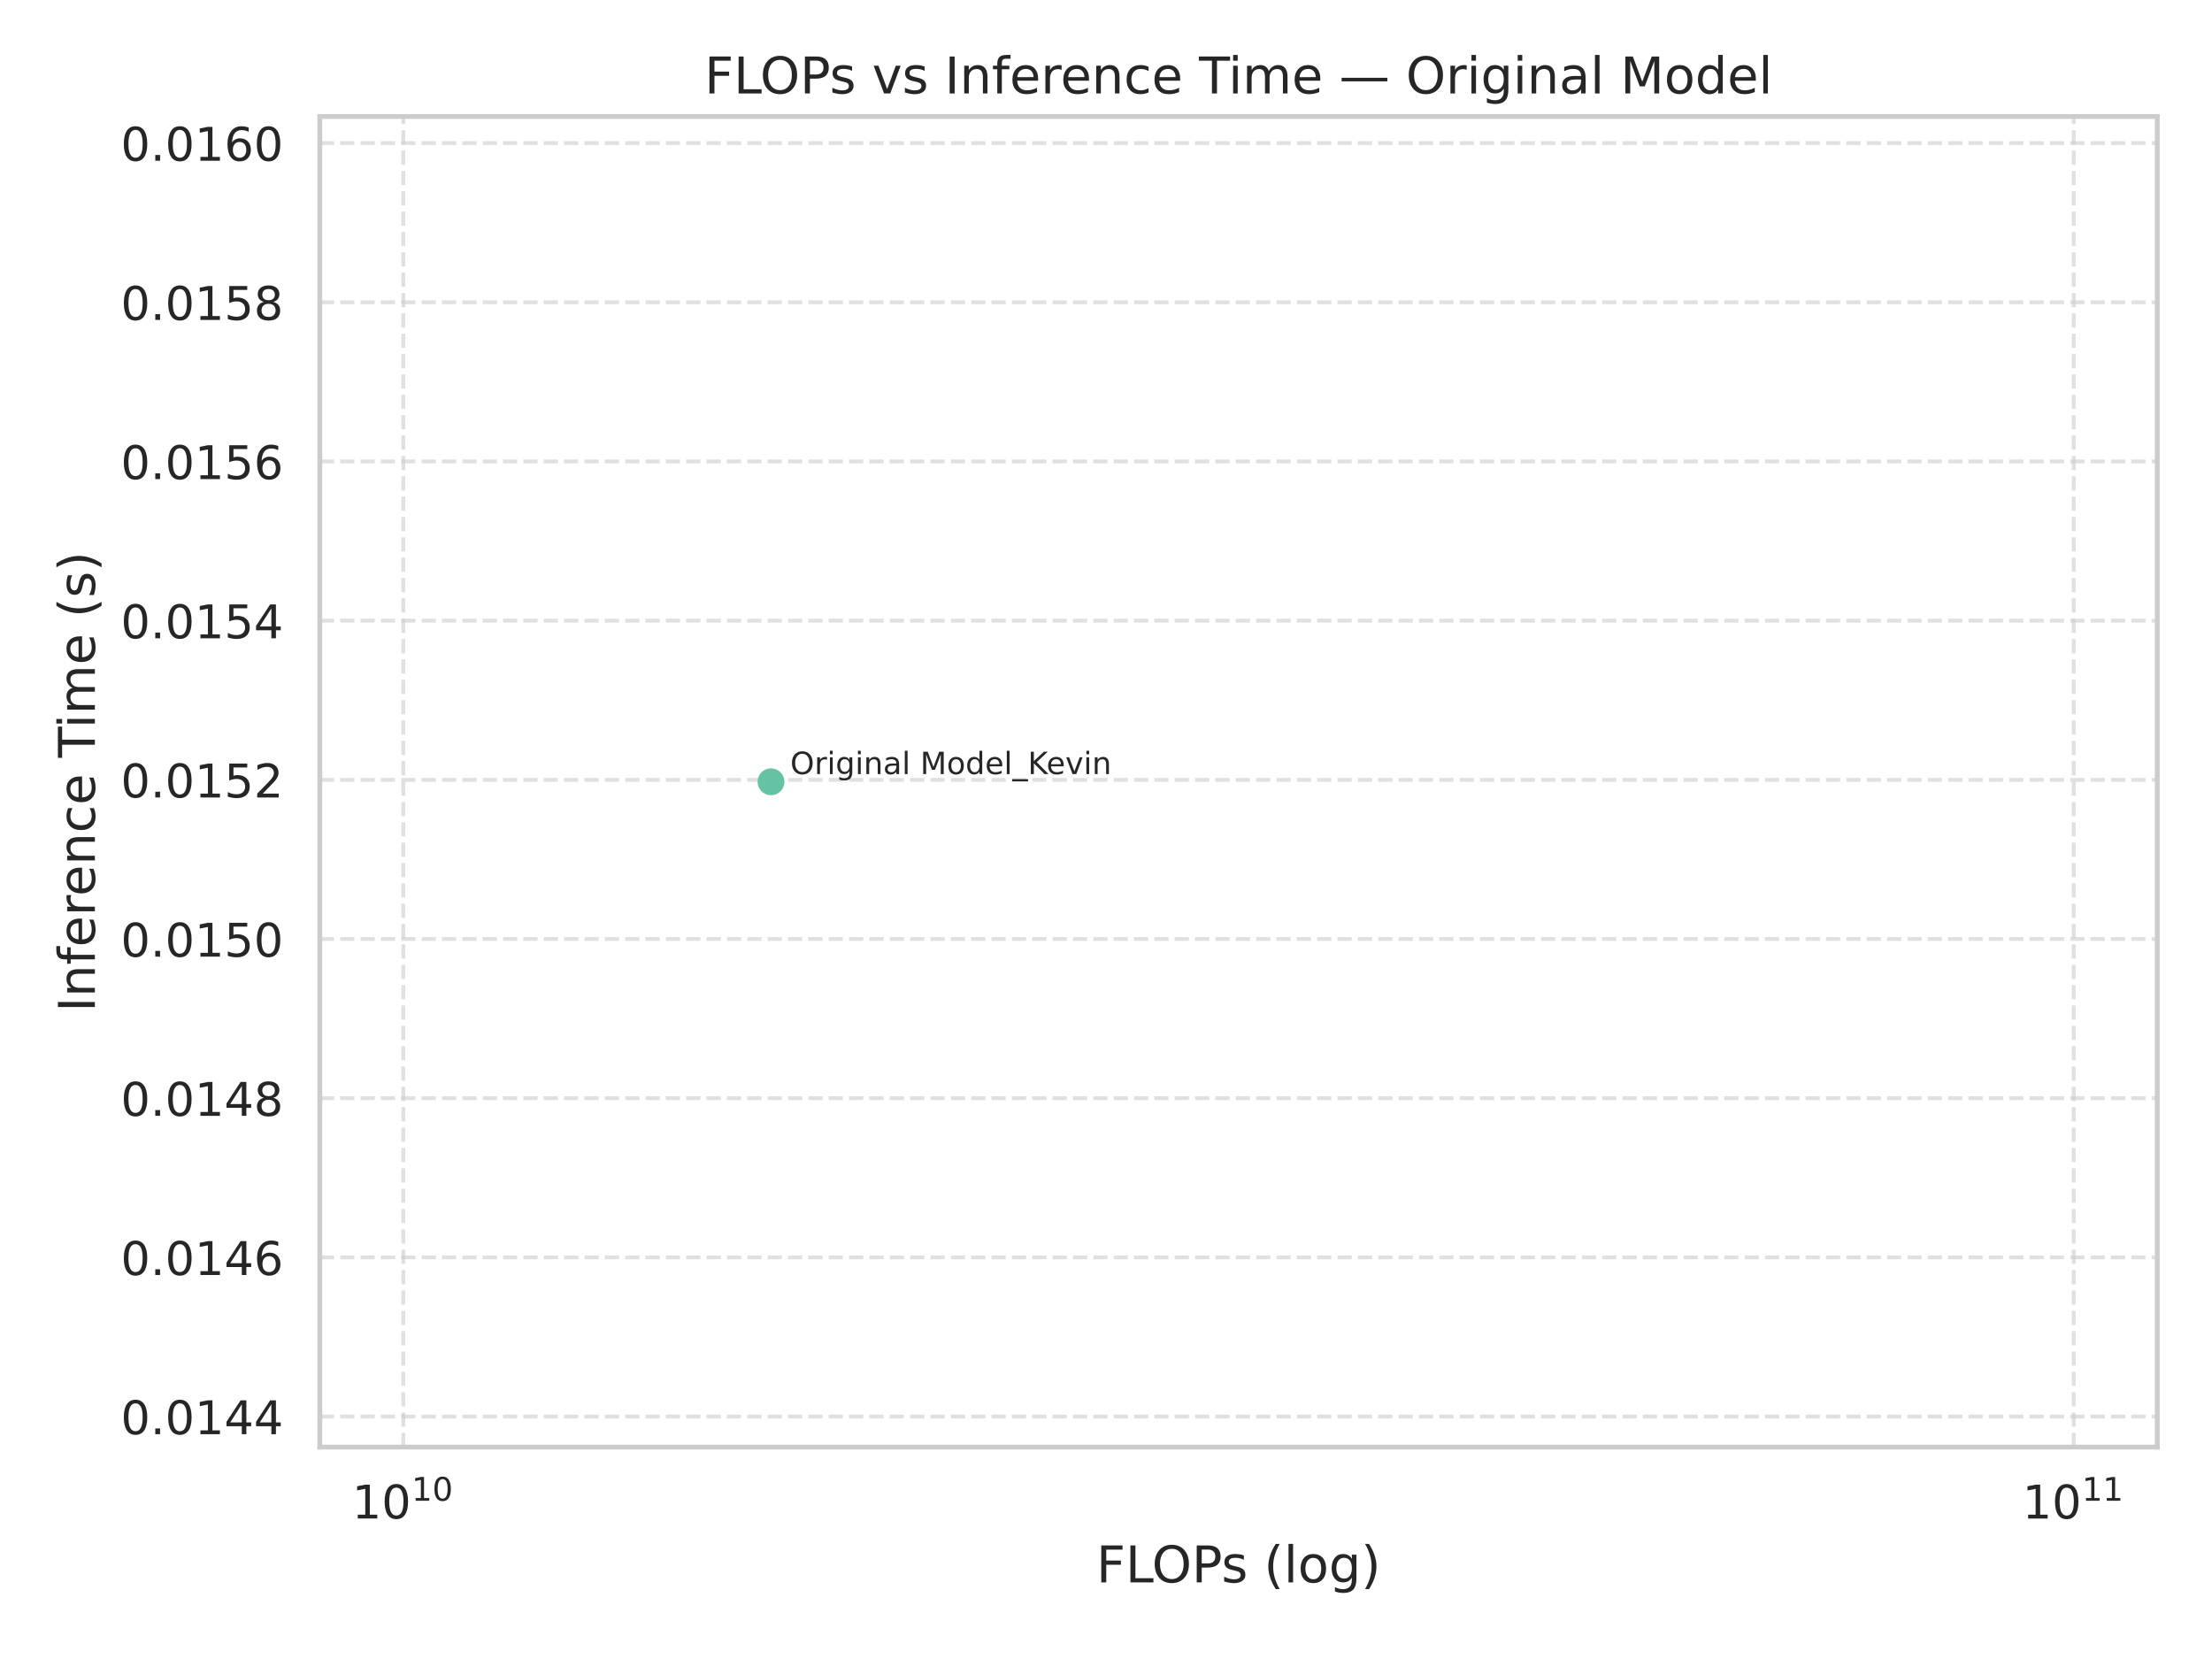
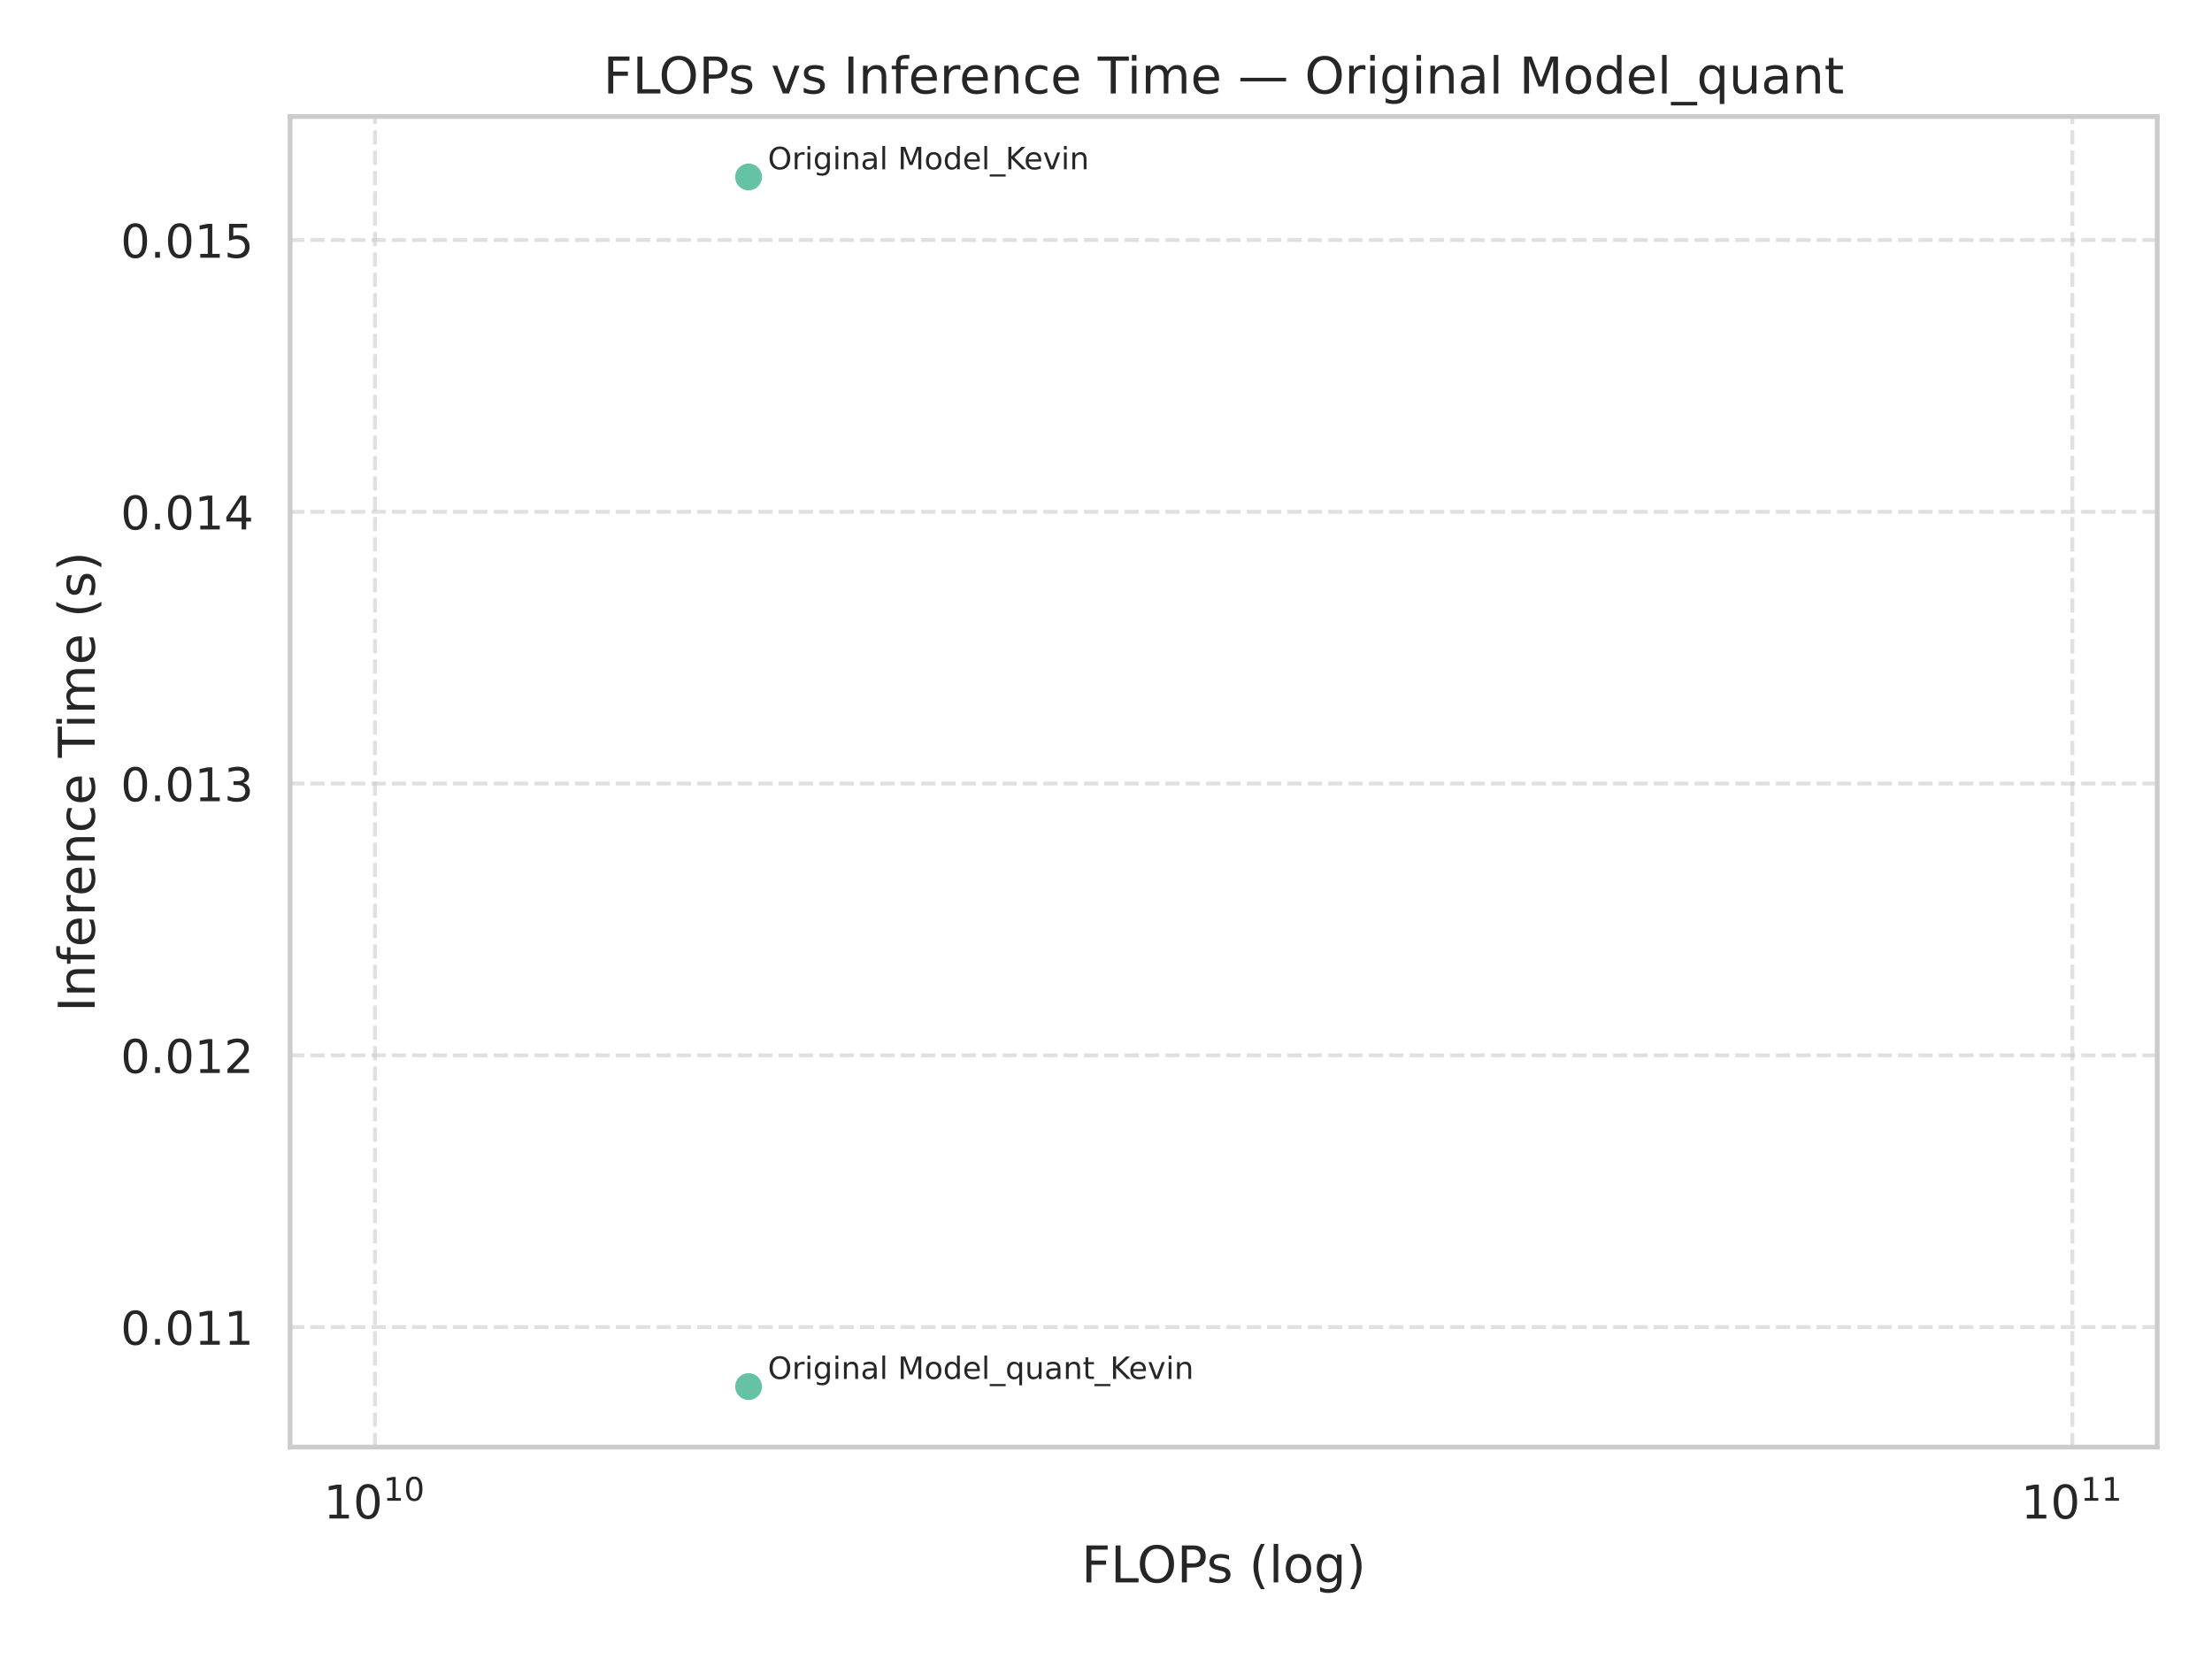
<svg xmlns="http://www.w3.org/2000/svg" xmlns:xlink="http://www.w3.org/1999/xlink" width="576pt" height="432pt" viewBox="0 0 576 432" version="1.1">
  <defs>
    <style type="text/css">*{stroke-linejoin: round; stroke-linecap: butt}</style>
  </defs>
  <g id="figure_1">
    <g id="patch_1">
      <path d="M 0 432  L 576 432  L 576 0  L 0 0  z " style="fill: #ffffff" />
    </g>
    <g id="axes_1">
      <g id="patch_2">
-         <path d="M 83.286 376.812  L 561.744 376.812  L 561.744 30.336  L 83.286 30.336  z " style="fill: #ffffff" />
+         <path d="M 75.546 376.812  L 561.744 376.812  L 561.744 30.336  L 75.546 30.336  z " style="fill: #ffffff" />
      </g>
      <g id="matplotlib.axis_1">
        <g id="xtick_1">
          <g id="line2d_1">
-             <path d="M 105.034 376.812  L 105.034 30.336  " clip-path="url(#pfb62e83d13)" style="fill: none; stroke-dasharray: 3.7,1.6; stroke-dashoffset: 0; stroke: #cccccc; stroke-opacity: 0.6" />
+             <path d="M 97.646 376.812  L 97.646 30.336  " clip-path="url(#pd30938cfad)" style="fill: none; stroke-dasharray: 3.7,1.6; stroke-dashoffset: 0; stroke: #cccccc; stroke-opacity: 0.6" />
          </g>
          <g id="text_1">
-             <g style="fill: #262626" transform="translate(91.66359 395.5061) scale(0.121 -0.121)">
+             <g style="fill: #262626" transform="translate(84.27541 395.5061) scale(0.121 -0.121)">
              <defs>
                <path id="DejaVuSans-31" d="M 794 531  L 1825 531  L 1825 4091  L 703 3866  L 703 4441  L 1819 4666  L 2450 4666  L 2450 531  L 3481 531  L 3481 0  L 794 0  L 794 531  z " transform="scale(0.015625)" />
                <path id="DejaVuSans-30" d="M 2034 4250  Q 1547 4250 1301 3770  Q 1056 3291 1056 2328  Q 1056 1369 1301 889  Q 1547 409 2034 409  Q 2525 409 2770 889  Q 3016 1369 3016 2328  Q 3016 3291 2770 3770  Q 2525 4250 2034 4250  z M 2034 4750  Q 2819 4750 3233 4129  Q 3647 3509 3647 2328  Q 3647 1150 3233 529  Q 2819 -91 2034 -91  Q 1250 -91 836 529  Q 422 1150 422 2328  Q 422 3509 836 4129  Q 1250 4750 2034 4750  z " transform="scale(0.015625)" />
              </defs>
              <use xlink:href="#DejaVuSans-31" transform="translate(0 0.765625)" />
              <use xlink:href="#DejaVuSans-30" transform="translate(63.62305 0.765625)" />
              <use xlink:href="#DejaVuSans-31" transform="translate(128.2031 39.04688) scale(0.7)" />
              <use xlink:href="#DejaVuSans-30" transform="translate(172.7393 39.04688) scale(0.7)" />
            </g>
          </g>
        </g>
        <g id="xtick_2">
          <g id="line2d_2">
-             <path d="M 539.996 376.812  L 539.996 30.336  " clip-path="url(#pfb62e83d13)" style="fill: none; stroke-dasharray: 3.7,1.6; stroke-dashoffset: 0; stroke: #cccccc; stroke-opacity: 0.6" />
+             <path d="M 539.644 376.812  L 539.644 30.336  " clip-path="url(#pd30938cfad)" style="fill: none; stroke-dasharray: 3.7,1.6; stroke-dashoffset: 0; stroke: #cccccc; stroke-opacity: 0.6" />
          </g>
          <g id="text_2">
-             <g style="fill: #262626" transform="translate(526.6254 395.5061) scale(0.121 -0.121)">
+             <g style="fill: #262626" transform="translate(526.2736 395.5061) scale(0.121 -0.121)">
              <use xlink:href="#DejaVuSans-31" transform="translate(0 0.684375)" />
              <use xlink:href="#DejaVuSans-30" transform="translate(63.62305 0.684375)" />
              <use xlink:href="#DejaVuSans-31" transform="translate(128.2031 38.96563) scale(0.7)" />
              <use xlink:href="#DejaVuSans-31" transform="translate(172.7393 38.96563) scale(0.7)" />
            </g>
          </g>
        </g>
        <g id="xtick_3" />
        <g id="xtick_4" />
        <g id="xtick_5" />
        <g id="xtick_6" />
        <g id="xtick_7" />
        <g id="xtick_8" />
        <g id="xtick_9" />
        <g id="xtick_10" />
        <g id="xtick_11" />
        <g id="text_3">
-           <g style="fill: #262626" transform="translate(285.4735 412.0525) scale(0.132 -0.132)">
+           <g style="fill: #262626" transform="translate(281.6035 412.0525) scale(0.132 -0.132)">
            <defs>
              <path id="DejaVuSans-46" d="M 628 4666  L 3309 4666  L 3309 4134  L 1259 4134  L 1259 2759  L 3109 2759  L 3109 2228  L 1259 2228  L 1259 0  L 628 0  L 628 4666  z " transform="scale(0.015625)" />
              <path id="DejaVuSans-4c" d="M 628 4666  L 1259 4666  L 1259 531  L 3531 531  L 3531 0  L 628 0  L 628 4666  z " transform="scale(0.015625)" />
              <path id="DejaVuSans-4f" d="M 2522 4238  Q 1834 4238 1429 3725  Q 1025 3213 1025 2328  Q 1025 1447 1429 934  Q 1834 422 2522 422  Q 3209 422 3611 934  Q 4013 1447 4013 2328  Q 4013 3213 3611 3725  Q 3209 4238 2522 4238  z M 2522 4750  Q 3503 4750 4090 4092  Q 4678 3434 4678 2328  Q 4678 1225 4090 567  Q 3503 -91 2522 -91  Q 1538 -91 948 565  Q 359 1222 359 2328  Q 359 3434 948 4092  Q 1538 4750 2522 4750  z " transform="scale(0.015625)" />
              <path id="DejaVuSans-50" d="M 1259 4147  L 1259 2394  L 2053 2394  Q 2494 2394 2734 2622  Q 2975 2850 2975 3272  Q 2975 3691 2734 3919  Q 2494 4147 2053 4147  L 1259 4147  z M 628 4666  L 2053 4666  Q 2838 4666 3239 4311  Q 3641 3956 3641 3272  Q 3641 2581 3239 2228  Q 2838 1875 2053 1875  L 1259 1875  L 1259 0  L 628 0  L 628 4666  z " transform="scale(0.015625)" />
              <path id="DejaVuSans-73" d="M 2834 3397  L 2834 2853  Q 2591 2978 2328 3040  Q 2066 3103 1784 3103  Q 1356 3103 1142 2972  Q 928 2841 928 2578  Q 928 2378 1081 2264  Q 1234 2150 1697 2047  L 1894 2003  Q 2506 1872 2764 1633  Q 3022 1394 3022 966  Q 3022 478 2636 193  Q 2250 -91 1575 -91  Q 1294 -91 989 -36  Q 684 19 347 128  L 347 722  Q 666 556 975 473  Q 1284 391 1588 391  Q 1994 391 2212 530  Q 2431 669 2431 922  Q 2431 1156 2273 1281  Q 2116 1406 1581 1522  L 1381 1569  Q 847 1681 609 1914  Q 372 2147 372 2553  Q 372 3047 722 3315  Q 1072 3584 1716 3584  Q 2034 3584 2315 3537  Q 2597 3491 2834 3397  z " transform="scale(0.015625)" />
              <path id="DejaVuSans-20" transform="scale(0.015625)" />
              <path id="DejaVuSans-28" d="M 1984 4856  Q 1566 4138 1362 3434  Q 1159 2731 1159 2009  Q 1159 1288 1364 580  Q 1569 -128 1984 -844  L 1484 -844  Q 1016 -109 783 600  Q 550 1309 550 2009  Q 550 2706 781 3412  Q 1013 4119 1484 4856  L 1984 4856  z " transform="scale(0.015625)" />
              <path id="DejaVuSans-6c" d="M 603 4863  L 1178 4863  L 1178 0  L 603 0  L 603 4863  z " transform="scale(0.015625)" />
              <path id="DejaVuSans-6f" d="M 1959 3097  Q 1497 3097 1228 2736  Q 959 2375 959 1747  Q 959 1119 1226 758  Q 1494 397 1959 397  Q 2419 397 2687 759  Q 2956 1122 2956 1747  Q 2956 2369 2687 2733  Q 2419 3097 1959 3097  z M 1959 3584  Q 2709 3584 3137 3096  Q 3566 2609 3566 1747  Q 3566 888 3137 398  Q 2709 -91 1959 -91  Q 1206 -91 779 398  Q 353 888 353 1747  Q 353 2609 779 3096  Q 1206 3584 1959 3584  z " transform="scale(0.015625)" />
              <path id="DejaVuSans-67" d="M 2906 1791  Q 2906 2416 2648 2759  Q 2391 3103 1925 3103  Q 1463 3103 1205 2759  Q 947 2416 947 1791  Q 947 1169 1205 825  Q 1463 481 1925 481  Q 2391 481 2648 825  Q 2906 1169 2906 1791  z M 3481 434  Q 3481 -459 3084 -895  Q 2688 -1331 1869 -1331  Q 1566 -1331 1297 -1286  Q 1028 -1241 775 -1147  L 775 -588  Q 1028 -725 1275 -790  Q 1522 -856 1778 -856  Q 2344 -856 2625 -561  Q 2906 -266 2906 331  L 2906 616  Q 2728 306 2450 153  Q 2172 0 1784 0  Q 1141 0 747 490  Q 353 981 353 1791  Q 353 2603 747 3093  Q 1141 3584 1784 3584  Q 2172 3584 2450 3431  Q 2728 3278 2906 2969  L 2906 3500  L 3481 3500  L 3481 434  z " transform="scale(0.015625)" />
              <path id="DejaVuSans-29" d="M 513 4856  L 1013 4856  Q 1481 4119 1714 3412  Q 1947 2706 1947 2009  Q 1947 1309 1714 600  Q 1481 -109 1013 -844  L 513 -844  Q 928 -128 1133 580  Q 1338 1288 1338 2009  Q 1338 2731 1133 3434  Q 928 4138 513 4856  z " transform="scale(0.015625)" />
            </defs>
            <use xlink:href="#DejaVuSans-46" />
            <use xlink:href="#DejaVuSans-4c" transform="translate(57.51953 0)" />
            <use xlink:href="#DejaVuSans-4f" transform="translate(109.6074 0)" />
            <use xlink:href="#DejaVuSans-50" transform="translate(188.3184 0)" />
            <use xlink:href="#DejaVuSans-73" transform="translate(246.8711 0)" />
            <use xlink:href="#DejaVuSans-20" transform="translate(298.9707 0)" />
            <use xlink:href="#DejaVuSans-28" transform="translate(330.7578 0)" />
            <use xlink:href="#DejaVuSans-6c" transform="translate(369.7715 0)" />
            <use xlink:href="#DejaVuSans-6f" transform="translate(397.5547 0)" />
            <use xlink:href="#DejaVuSans-67" transform="translate(458.7363 0)" />
            <use xlink:href="#DejaVuSans-29" transform="translate(522.2129 0)" />
          </g>
        </g>
      </g>
      <g id="matplotlib.axis_2">
        <g id="ytick_1">
          <g id="line2d_3">
-             <path d="M 83.286 368.867  L 561.744 368.867  " clip-path="url(#pfb62e83d13)" style="fill: none; stroke-dasharray: 3.7,1.6; stroke-dashoffset: 0; stroke: #cccccc; stroke-opacity: 0.6" />
+             <path d="M 75.546 345.564  L 561.744 345.564  " clip-path="url(#pd30938cfad)" style="fill: none; stroke-dasharray: 3.7,1.6; stroke-dashoffset: 0; stroke: #cccccc; stroke-opacity: 0.6" />
          </g>
          <g id="text_4">
-             <g style="fill: #262626" transform="translate(31.44734 373.4643) scale(0.121 -0.121)">
+             <g style="fill: #262626" transform="translate(31.40597 350.1612) scale(0.121 -0.121)">
              <defs>
                <path id="DejaVuSans-2e" d="M 684 794  L 1344 794  L 1344 0  L 684 0  L 684 794  z " transform="scale(0.015625)" />
-                 <path id="DejaVuSans-34" d="M 2419 4116  L 825 1625  L 2419 1625  L 2419 4116  z M 2253 4666  L 3047 4666  L 3047 1625  L 3713 1625  L 3713 1100  L 3047 1100  L 3047 0  L 2419 0  L 2419 1100  L 313 1100  L 313 1709  L 2253 4666  z " transform="scale(0.015625)" />
-               </defs>
-               <use xlink:href="#DejaVuSans-30" />
-               <use xlink:href="#DejaVuSans-2e" transform="translate(63.62305 0)" />
-               <use xlink:href="#DejaVuSans-30" transform="translate(95.41016 0)" />
-               <use xlink:href="#DejaVuSans-31" transform="translate(159.0332 0)" />
-               <use xlink:href="#DejaVuSans-34" transform="translate(222.6562 0)" />
-               <use xlink:href="#DejaVuSans-34" transform="translate(286.2793 0)" />
+               </defs>
+               <use xlink:href="#DejaVuSans-30" />
+               <use xlink:href="#DejaVuSans-2e" transform="translate(63.62305 0)" />
+               <use xlink:href="#DejaVuSans-30" transform="translate(95.41016 0)" />
+               <use xlink:href="#DejaVuSans-31" transform="translate(159.0332 0)" />
+               <use xlink:href="#DejaVuSans-31" transform="translate(222.6562 0)" />
            </g>
          </g>
        </g>
        <g id="ytick_2">
          <g id="line2d_4">
-             <path d="M 83.286 327.416  L 561.744 327.416  " clip-path="url(#pfb62e83d13)" style="fill: none; stroke-dasharray: 3.7,1.6; stroke-dashoffset: 0; stroke: #cccccc; stroke-opacity: 0.6" />
+             <path d="M 75.546 274.801  L 561.744 274.801  " clip-path="url(#pd30938cfad)" style="fill: none; stroke-dasharray: 3.7,1.6; stroke-dashoffset: 0; stroke: #cccccc; stroke-opacity: 0.6" />
          </g>
          <g id="text_5">
-             <g style="fill: #262626" transform="translate(31.44734 332.0131) scale(0.121 -0.121)">
-               <defs>
-                 <path id="DejaVuSans-36" d="M 2113 2584  Q 1688 2584 1439 2293  Q 1191 2003 1191 1497  Q 1191 994 1439 701  Q 1688 409 2113 409  Q 2538 409 2786 701  Q 3034 994 3034 1497  Q 3034 2003 2786 2293  Q 2538 2584 2113 2584  z M 3366 4563  L 3366 3988  Q 3128 4100 2886 4159  Q 2644 4219 2406 4219  Q 1781 4219 1451 3797  Q 1122 3375 1075 2522  Q 1259 2794 1537 2939  Q 1816 3084 2150 3084  Q 2853 3084 3261 2657  Q 3669 2231 3669 1497  Q 3669 778 3244 343  Q 2819 -91 2113 -91  Q 1303 -91 875 529  Q 447 1150 447 2328  Q 447 3434 972 4092  Q 1497 4750 2381 4750  Q 2619 4750 2861 4703  Q 3103 4656 3366 4563  z " transform="scale(0.015625)" />
-               </defs>
-               <use xlink:href="#DejaVuSans-30" />
-               <use xlink:href="#DejaVuSans-2e" transform="translate(63.62305 0)" />
-               <use xlink:href="#DejaVuSans-30" transform="translate(95.41016 0)" />
-               <use xlink:href="#DejaVuSans-31" transform="translate(159.0332 0)" />
-               <use xlink:href="#DejaVuSans-34" transform="translate(222.6562 0)" />
-               <use xlink:href="#DejaVuSans-36" transform="translate(286.2793 0)" />
+             <g style="fill: #262626" transform="translate(31.40597 279.3977) scale(0.121 -0.121)">
+               <defs>
+                 <path id="DejaVuSans-32" d="M 1228 531  L 3431 531  L 3431 0  L 469 0  L 469 531  Q 828 903 1448 1529  Q 2069 2156 2228 2338  Q 2531 2678 2651 2914  Q 2772 3150 2772 3378  Q 2772 3750 2511 3984  Q 2250 4219 1831 4219  Q 1534 4219 1204 4116  Q 875 4013 500 3803  L 500 4441  Q 881 4594 1212 4672  Q 1544 4750 1819 4750  Q 2544 4750 2975 4387  Q 3406 4025 3406 3419  Q 3406 3131 3298 2873  Q 3191 2616 2906 2266  Q 2828 2175 2409 1742  Q 1991 1309 1228 531  z " transform="scale(0.015625)" />
+               </defs>
+               <use xlink:href="#DejaVuSans-30" />
+               <use xlink:href="#DejaVuSans-2e" transform="translate(63.62305 0)" />
+               <use xlink:href="#DejaVuSans-30" transform="translate(95.41016 0)" />
+               <use xlink:href="#DejaVuSans-31" transform="translate(159.0332 0)" />
+               <use xlink:href="#DejaVuSans-32" transform="translate(222.6562 0)" />
            </g>
          </g>
        </g>
        <g id="ytick_3">
          <g id="line2d_5">
-             <path d="M 83.286 285.965  L 561.744 285.965  " clip-path="url(#pfb62e83d13)" style="fill: none; stroke-dasharray: 3.7,1.6; stroke-dashoffset: 0; stroke: #cccccc; stroke-opacity: 0.6" />
+             <path d="M 75.546 204.037  L 561.744 204.037  " clip-path="url(#pd30938cfad)" style="fill: none; stroke-dasharray: 3.7,1.6; stroke-dashoffset: 0; stroke: #cccccc; stroke-opacity: 0.6" />
          </g>
          <g id="text_6">
-             <g style="fill: #262626" transform="translate(31.44734 290.5618) scale(0.121 -0.121)">
-               <defs>
-                 <path id="DejaVuSans-38" d="M 2034 2216  Q 1584 2216 1326 1975  Q 1069 1734 1069 1313  Q 1069 891 1326 650  Q 1584 409 2034 409  Q 2484 409 2743 651  Q 3003 894 3003 1313  Q 3003 1734 2745 1975  Q 2488 2216 2034 2216  z M 1403 2484  Q 997 2584 770 2862  Q 544 3141 544 3541  Q 544 4100 942 4425  Q 1341 4750 2034 4750  Q 2731 4750 3128 4425  Q 3525 4100 3525 3541  Q 3525 3141 3298 2862  Q 3072 2584 2669 2484  Q 3125 2378 3379 2068  Q 3634 1759 3634 1313  Q 3634 634 3220 271  Q 2806 -91 2034 -91  Q 1263 -91 848 271  Q 434 634 434 1313  Q 434 1759 690 2068  Q 947 2378 1403 2484  z M 1172 3481  Q 1172 3119 1398 2916  Q 1625 2713 2034 2713  Q 2441 2713 2670 2916  Q 2900 3119 2900 3481  Q 2900 3844 2670 4047  Q 2441 4250 2034 4250  Q 1625 4250 1398 4047  Q 1172 3844 1172 3481  z " transform="scale(0.015625)" />
-               </defs>
-               <use xlink:href="#DejaVuSans-30" />
-               <use xlink:href="#DejaVuSans-2e" transform="translate(63.62305 0)" />
-               <use xlink:href="#DejaVuSans-30" transform="translate(95.41016 0)" />
-               <use xlink:href="#DejaVuSans-31" transform="translate(159.0332 0)" />
-               <use xlink:href="#DejaVuSans-34" transform="translate(222.6562 0)" />
-               <use xlink:href="#DejaVuSans-38" transform="translate(286.2793 0)" />
+             <g style="fill: #262626" transform="translate(31.40597 208.6342) scale(0.121 -0.121)">
+               <defs>
+                 <path id="DejaVuSans-33" d="M 2597 2516  Q 3050 2419 3304 2112  Q 3559 1806 3559 1356  Q 3559 666 3084 287  Q 2609 -91 1734 -91  Q 1441 -91 1130 -33  Q 819 25 488 141  L 488 750  Q 750 597 1062 519  Q 1375 441 1716 441  Q 2309 441 2620 675  Q 2931 909 2931 1356  Q 2931 1769 2642 2001  Q 2353 2234 1838 2234  L 1294 2234  L 1294 2753  L 1863 2753  Q 2328 2753 2575 2939  Q 2822 3125 2822 3475  Q 2822 3834 2567 4026  Q 2313 4219 1838 4219  Q 1578 4219 1281 4162  Q 984 4106 628 3988  L 628 4550  Q 988 4650 1302 4700  Q 1616 4750 1894 4750  Q 2613 4750 3031 4423  Q 3450 4097 3450 3541  Q 3450 3153 3228 2886  Q 3006 2619 2597 2516  z " transform="scale(0.015625)" />
+               </defs>
+               <use xlink:href="#DejaVuSans-30" />
+               <use xlink:href="#DejaVuSans-2e" transform="translate(63.62305 0)" />
+               <use xlink:href="#DejaVuSans-30" transform="translate(95.41016 0)" />
+               <use xlink:href="#DejaVuSans-31" transform="translate(159.0332 0)" />
+               <use xlink:href="#DejaVuSans-33" transform="translate(222.6562 0)" />
            </g>
          </g>
        </g>
        <g id="ytick_4">
          <g id="line2d_6">
-             <path d="M 83.286 244.514  L 561.744 244.514  " clip-path="url(#pfb62e83d13)" style="fill: none; stroke-dasharray: 3.7,1.6; stroke-dashoffset: 0; stroke: #cccccc; stroke-opacity: 0.6" />
+             <path d="M 75.546 133.274  L 561.744 133.274  " clip-path="url(#pd30938cfad)" style="fill: none; stroke-dasharray: 3.7,1.6; stroke-dashoffset: 0; stroke: #cccccc; stroke-opacity: 0.6" />
          </g>
          <g id="text_7">
-             <g style="fill: #262626" transform="translate(31.44734 249.1106) scale(0.121 -0.121)">
-               <defs>
-                 <path id="DejaVuSans-35" d="M 691 4666  L 3169 4666  L 3169 4134  L 1269 4134  L 1269 2991  Q 1406 3038 1543 3061  Q 1681 3084 1819 3084  Q 2600 3084 3056 2656  Q 3513 2228 3513 1497  Q 3513 744 3044 326  Q 2575 -91 1722 -91  Q 1428 -91 1123 -41  Q 819 9 494 109  L 494 744  Q 775 591 1075 516  Q 1375 441 1709 441  Q 2250 441 2565 725  Q 2881 1009 2881 1497  Q 2881 1984 2565 2268  Q 2250 2553 1709 2553  Q 1456 2553 1204 2497  Q 953 2441 691 2322  L 691 4666  z " transform="scale(0.015625)" />
-               </defs>
-               <use xlink:href="#DejaVuSans-30" />
-               <use xlink:href="#DejaVuSans-2e" transform="translate(63.62305 0)" />
-               <use xlink:href="#DejaVuSans-30" transform="translate(95.41016 0)" />
-               <use xlink:href="#DejaVuSans-31" transform="translate(159.0332 0)" />
-               <use xlink:href="#DejaVuSans-35" transform="translate(222.6562 0)" />
-               <use xlink:href="#DejaVuSans-30" transform="translate(286.2793 0)" />
+             <g style="fill: #262626" transform="translate(31.40597 137.8707) scale(0.121 -0.121)">
+               <defs>
+                 <path id="DejaVuSans-34" d="M 2419 4116  L 825 1625  L 2419 1625  L 2419 4116  z M 2253 4666  L 3047 4666  L 3047 1625  L 3713 1625  L 3713 1100  L 3047 1100  L 3047 0  L 2419 0  L 2419 1100  L 313 1100  L 313 1709  L 2253 4666  z " transform="scale(0.015625)" />
+               </defs>
+               <use xlink:href="#DejaVuSans-30" />
+               <use xlink:href="#DejaVuSans-2e" transform="translate(63.62305 0)" />
+               <use xlink:href="#DejaVuSans-30" transform="translate(95.41016 0)" />
+               <use xlink:href="#DejaVuSans-31" transform="translate(159.0332 0)" />
+               <use xlink:href="#DejaVuSans-34" transform="translate(222.6562 0)" />
            </g>
          </g>
        </g>
        <g id="ytick_5">
          <g id="line2d_7">
-             <path d="M 83.286 203.062  L 561.744 203.062  " clip-path="url(#pfb62e83d13)" style="fill: none; stroke-dasharray: 3.7,1.6; stroke-dashoffset: 0; stroke: #cccccc; stroke-opacity: 0.6" />
+             <path d="M 75.546 62.51  L 561.744 62.51  " clip-path="url(#pd30938cfad)" style="fill: none; stroke-dasharray: 3.7,1.6; stroke-dashoffset: 0; stroke: #cccccc; stroke-opacity: 0.6" />
          </g>
          <g id="text_8">
-             <g style="fill: #262626" transform="translate(31.44734 207.6594) scale(0.121 -0.121)">
-               <defs>
-                 <path id="DejaVuSans-32" d="M 1228 531  L 3431 531  L 3431 0  L 469 0  L 469 531  Q 828 903 1448 1529  Q 2069 2156 2228 2338  Q 2531 2678 2651 2914  Q 2772 3150 2772 3378  Q 2772 3750 2511 3984  Q 2250 4219 1831 4219  Q 1534 4219 1204 4116  Q 875 4013 500 3803  L 500 4441  Q 881 4594 1212 4672  Q 1544 4750 1819 4750  Q 2544 4750 2975 4387  Q 3406 4025 3406 3419  Q 3406 3131 3298 2873  Q 3191 2616 2906 2266  Q 2828 2175 2409 1742  Q 1991 1309 1228 531  z " transform="scale(0.015625)" />
+             <g style="fill: #262626" transform="translate(31.40597 67.10715) scale(0.121 -0.121)">
+               <defs>
+                 <path id="DejaVuSans-35" d="M 691 4666  L 3169 4666  L 3169 4134  L 1269 4134  L 1269 2991  Q 1406 3038 1543 3061  Q 1681 3084 1819 3084  Q 2600 3084 3056 2656  Q 3513 2228 3513 1497  Q 3513 744 3044 326  Q 2575 -91 1722 -91  Q 1428 -91 1123 -41  Q 819 9 494 109  L 494 744  Q 775 591 1075 516  Q 1375 441 1709 441  Q 2250 441 2565 725  Q 2881 1009 2881 1497  Q 2881 1984 2565 2268  Q 2250 2553 1709 2553  Q 1456 2553 1204 2497  Q 953 2441 691 2322  L 691 4666  z " transform="scale(0.015625)" />
              </defs>
              <use xlink:href="#DejaVuSans-30" />
              <use xlink:href="#DejaVuSans-2e" transform="translate(63.62305 0)" />
              <use xlink:href="#DejaVuSans-30" transform="translate(95.41016 0)" />
              <use xlink:href="#DejaVuSans-31" transform="translate(159.0332 0)" />
              <use xlink:href="#DejaVuSans-35" transform="translate(222.6562 0)" />
-               <use xlink:href="#DejaVuSans-32" transform="translate(286.2793 0)" />
-             </g>
-           </g>
-         </g>
-         <g id="ytick_6">
-           <g id="line2d_8">
-             <path d="M 83.286 161.611  L 561.744 161.611  " clip-path="url(#pfb62e83d13)" style="fill: none; stroke-dasharray: 3.7,1.6; stroke-dashoffset: 0; stroke: #cccccc; stroke-opacity: 0.6" />
-           </g>
-           <g id="text_9">
-             <g style="fill: #262626" transform="translate(31.44734 166.2081) scale(0.121 -0.121)">
-               <use xlink:href="#DejaVuSans-30" />
-               <use xlink:href="#DejaVuSans-2e" transform="translate(63.62305 0)" />
-               <use xlink:href="#DejaVuSans-30" transform="translate(95.41016 0)" />
-               <use xlink:href="#DejaVuSans-31" transform="translate(159.0332 0)" />
-               <use xlink:href="#DejaVuSans-35" transform="translate(222.6562 0)" />
-               <use xlink:href="#DejaVuSans-34" transform="translate(286.2793 0)" />
-             </g>
-           </g>
-         </g>
-         <g id="ytick_7">
-           <g id="line2d_9">
-             <path d="M 83.286 120.16  L 561.744 120.16  " clip-path="url(#pfb62e83d13)" style="fill: none; stroke-dasharray: 3.7,1.6; stroke-dashoffset: 0; stroke: #cccccc; stroke-opacity: 0.6" />
-           </g>
-           <g id="text_10">
-             <g style="fill: #262626" transform="translate(31.44734 124.7569) scale(0.121 -0.121)">
-               <use xlink:href="#DejaVuSans-30" />
-               <use xlink:href="#DejaVuSans-2e" transform="translate(63.62305 0)" />
-               <use xlink:href="#DejaVuSans-30" transform="translate(95.41016 0)" />
-               <use xlink:href="#DejaVuSans-31" transform="translate(159.0332 0)" />
-               <use xlink:href="#DejaVuSans-35" transform="translate(222.6562 0)" />
-               <use xlink:href="#DejaVuSans-36" transform="translate(286.2793 0)" />
-             </g>
-           </g>
-         </g>
-         <g id="ytick_8">
-           <g id="line2d_10">
-             <path d="M 83.286 78.709  L 561.744 78.709  " clip-path="url(#pfb62e83d13)" style="fill: none; stroke-dasharray: 3.7,1.6; stroke-dashoffset: 0; stroke: #cccccc; stroke-opacity: 0.6" />
-           </g>
-           <g id="text_11">
-             <g style="fill: #262626" transform="translate(31.44734 83.30567) scale(0.121 -0.121)">
-               <use xlink:href="#DejaVuSans-30" />
-               <use xlink:href="#DejaVuSans-2e" transform="translate(63.62305 0)" />
-               <use xlink:href="#DejaVuSans-30" transform="translate(95.41016 0)" />
-               <use xlink:href="#DejaVuSans-31" transform="translate(159.0332 0)" />
-               <use xlink:href="#DejaVuSans-35" transform="translate(222.6562 0)" />
-               <use xlink:href="#DejaVuSans-38" transform="translate(286.2793 0)" />
-             </g>
-           </g>
-         </g>
-         <g id="ytick_9">
-           <g id="line2d_11">
-             <path d="M 83.286 37.257  L 561.744 37.257  " clip-path="url(#pfb62e83d13)" style="fill: none; stroke-dasharray: 3.7,1.6; stroke-dashoffset: 0; stroke: #cccccc; stroke-opacity: 0.6" />
-           </g>
-           <g id="text_12">
-             <g style="fill: #262626" transform="translate(31.44734 41.85444) scale(0.121 -0.121)">
-               <use xlink:href="#DejaVuSans-30" />
-               <use xlink:href="#DejaVuSans-2e" transform="translate(63.62305 0)" />
-               <use xlink:href="#DejaVuSans-30" transform="translate(95.41016 0)" />
-               <use xlink:href="#DejaVuSans-31" transform="translate(159.0332 0)" />
-               <use xlink:href="#DejaVuSans-36" transform="translate(222.6562 0)" />
-               <use xlink:href="#DejaVuSans-30" transform="translate(286.2793 0)" />
-             </g>
-           </g>
-         </g>
-         <g id="text_13">
-           <g style="fill: #262626" transform="translate(24.70216 263.5185) rotate(-90) scale(0.132 -0.132)">
+             </g>
+           </g>
+         </g>
+         <g id="text_9">
+           <g style="fill: #262626" transform="translate(24.66078 263.5185) rotate(-90) scale(0.132 -0.132)">
            <defs>
              <path id="DejaVuSans-49" d="M 628 4666  L 1259 4666  L 1259 0  L 628 0  L 628 4666  z " transform="scale(0.015625)" />
              <path id="DejaVuSans-6e" d="M 3513 2113  L 3513 0  L 2938 0  L 2938 2094  Q 2938 2591 2744 2837  Q 2550 3084 2163 3084  Q 1697 3084 1428 2787  Q 1159 2491 1159 1978  L 1159 0  L 581 0  L 581 3500  L 1159 3500  L 1159 2956  Q 1366 3272 1645 3428  Q 1925 3584 2291 3584  Q 2894 3584 3203 3211  Q 3513 2838 3513 2113  z " transform="scale(0.015625)" />
              <path id="DejaVuSans-66" d="M 2375 4863  L 2375 4384  L 1825 4384  Q 1516 4384 1395 4259  Q 1275 4134 1275 3809  L 1275 3500  L 2222 3500  L 2222 3053  L 1275 3053  L 1275 0  L 697 0  L 697 3053  L 147 3053  L 147 3500  L 697 3500  L 697 3744  Q 697 4328 969 4595  Q 1241 4863 1831 4863  L 2375 4863  z " transform="scale(0.015625)" />
              <path id="DejaVuSans-65" d="M 3597 1894  L 3597 1613  L 953 1613  Q 991 1019 1311 708  Q 1631 397 2203 397  Q 2534 397 2845 478  Q 3156 559 3463 722  L 3463 178  Q 3153 47 2828 -22  Q 2503 -91 2169 -91  Q 1331 -91 842 396  Q 353 884 353 1716  Q 353 2575 817 3079  Q 1281 3584 2069 3584  Q 2775 3584 3186 3129  Q 3597 2675 3597 1894  z M 3022 2063  Q 3016 2534 2758 2815  Q 2500 3097 2075 3097  Q 1594 3097 1305 2825  Q 1016 2553 972 2059  L 3022 2063  z " transform="scale(0.015625)" />
              <path id="DejaVuSans-72" d="M 2631 2963  Q 2534 3019 2420 3045  Q 2306 3072 2169 3072  Q 1681 3072 1420 2755  Q 1159 2438 1159 1844  L 1159 0  L 581 0  L 581 3500  L 1159 3500  L 1159 2956  Q 1341 3275 1631 3429  Q 1922 3584 2338 3584  Q 2397 3584 2469 3576  Q 2541 3569 2628 3553  L 2631 2963  z " transform="scale(0.015625)" />
              <path id="DejaVuSans-63" d="M 3122 3366  L 3122 2828  Q 2878 2963 2633 3030  Q 2388 3097 2138 3097  Q 1578 3097 1268 2742  Q 959 2388 959 1747  Q 959 1106 1268 751  Q 1578 397 2138 397  Q 2388 397 2633 464  Q 2878 531 3122 666  L 3122 134  Q 2881 22 2623 -34  Q 2366 -91 2075 -91  Q 1284 -91 818 406  Q 353 903 353 1747  Q 353 2603 823 3093  Q 1294 3584 2113 3584  Q 2378 3584 2631 3529  Q 2884 3475 3122 3366  z " transform="scale(0.015625)" />
              <path id="DejaVuSans-54" d="M -19 4666  L 3928 4666  L 3928 4134  L 2272 4134  L 2272 0  L 1638 0  L 1638 4134  L -19 4134  L -19 4666  z " transform="scale(0.015625)" />
              <path id="DejaVuSans-69" d="M 603 3500  L 1178 3500  L 1178 0  L 603 0  L 603 3500  z M 603 4863  L 1178 4863  L 1178 4134  L 603 4134  L 603 4863  z " transform="scale(0.015625)" />
              <path id="DejaVuSans-6d" d="M 3328 2828  Q 3544 3216 3844 3400  Q 4144 3584 4550 3584  Q 5097 3584 5394 3201  Q 5691 2819 5691 2113  L 5691 0  L 5113 0  L 5113 2094  Q 5113 2597 4934 2840  Q 4756 3084 4391 3084  Q 3944 3084 3684 2787  Q 3425 2491 3425 1978  L 3425 0  L 2847 0  L 2847 2094  Q 2847 2600 2669 2842  Q 2491 3084 2119 3084  Q 1678 3084 1418 2786  Q 1159 2488 1159 1978  L 1159 0  L 581 0  L 581 3500  L 1159 3500  L 1159 2956  Q 1356 3278 1631 3431  Q 1906 3584 2284 3584  Q 2666 3584 2933 3390  Q 3200 3197 3328 2828  z " transform="scale(0.015625)" />
            </defs>
            <use xlink:href="#DejaVuSans-49" />
            <use xlink:href="#DejaVuSans-6e" transform="translate(29.49219 0)" />
            <use xlink:href="#DejaVuSans-66" transform="translate(92.87109 0)" />
            <use xlink:href="#DejaVuSans-65" transform="translate(128.0762 0)" />
            <use xlink:href="#DejaVuSans-72" transform="translate(189.5996 0)" />
            <use xlink:href="#DejaVuSans-65" transform="translate(228.4629 0)" />
            <use xlink:href="#DejaVuSans-6e" transform="translate(289.9863 0)" />
            <use xlink:href="#DejaVuSans-63" transform="translate(353.3652 0)" />
            <use xlink:href="#DejaVuSans-65" transform="translate(408.3457 0)" />
            <use xlink:href="#DejaVuSans-20" transform="translate(469.8691 0)" />
            <use xlink:href="#DejaVuSans-54" transform="translate(501.6562 0)" />
            <use xlink:href="#DejaVuSans-69" transform="translate(559.6152 0)" />
            <use xlink:href="#DejaVuSans-6d" transform="translate(587.3984 0)" />
            <use xlink:href="#DejaVuSans-65" transform="translate(684.8105 0)" />
            <use xlink:href="#DejaVuSans-20" transform="translate(746.334 0)" />
            <use xlink:href="#DejaVuSans-28" transform="translate(778.1211 0)" />
            <use xlink:href="#DejaVuSans-73" transform="translate(817.1348 0)" />
            <use xlink:href="#DejaVuSans-29" transform="translate(869.2344 0)" />
          </g>
        </g>
      </g>
      <g id="PathCollection_1">
        <defs>
-           <path id="mb6eb009055" d="M 0 3  C 0.796 3 1.559 2.684 2.121 2.121  C 2.684 1.559 3 0.796 3 0  C 3 -0.796 2.684 -1.559 2.121 -2.121  C 1.559 -2.684 0.796 -3 0 -3  C -0.796 -3 -1.559 -2.684 -2.121 -2.121  C -2.684 -1.559 -3 -0.796 -3 0  C -3 0.796 -2.684 1.559 -2.121 2.121  C -1.559 2.684 -0.796 3 0 3  z " style="stroke: #66c2a5" />
+           <path id="mef28a23963" d="M 0 3  C 0.796 3 1.559 2.684 2.121 2.121  C 2.684 1.559 3 0.796 3 0  C 3 -0.796 2.684 -1.559 2.121 -2.121  C 1.559 -2.684 0.796 -3 0 -3  C -0.796 -3 -1.559 -2.684 -2.121 -2.121  C -2.684 -1.559 -3 -0.796 -3 0  C -3 0.796 -2.684 1.559 -2.121 2.121  C -1.559 2.684 -0.796 3 0 3  z " style="stroke: #66c2a5" />
        </defs>
-         <g clip-path="url(#pfb62e83d13)">
-           <use xlink:href="#mb6eb009055" x="200.77" y="203.574" style="fill: #66c2a5; stroke: #66c2a5" />
+         <g clip-path="url(#pd30938cfad)">
+           <use xlink:href="#mef28a23963" x="194.931" y="46.085" style="fill: #66c2a5; stroke: #66c2a5" />
+           <use xlink:href="#mef28a23963" x="194.931" y="361.063" style="fill: #66c2a5; stroke: #66c2a5" />
        </g>
      </g>
      <g id="patch_3">
-         <path d="M 83.286 376.812  L 83.286 30.336  " style="fill: none; stroke: #cccccc; stroke-width: 1.25; stroke-linejoin: miter; stroke-linecap: square" />
+         <path d="M 75.546 376.812  L 75.546 30.336  " style="fill: none; stroke: #cccccc; stroke-width: 1.25; stroke-linejoin: miter; stroke-linecap: square" />
      </g>
      <g id="patch_4">
        <path d="M 561.744 376.812  L 561.744 30.336  " style="fill: none; stroke: #cccccc; stroke-width: 1.25; stroke-linejoin: miter; stroke-linecap: square" />
      </g>
      <g id="patch_5">
-         <path d="M 83.286 376.812  L 561.744 376.812  " style="fill: none; stroke: #cccccc; stroke-width: 1.25; stroke-linejoin: miter; stroke-linecap: square" />
+         <path d="M 75.546 376.812  L 561.744 376.812  " style="fill: none; stroke: #cccccc; stroke-width: 1.25; stroke-linejoin: miter; stroke-linecap: square" />
      </g>
      <g id="patch_6">
-         <path d="M 83.286 30.336  L 561.744 30.336  " style="fill: none; stroke: #cccccc; stroke-width: 1.25; stroke-linejoin: miter; stroke-linecap: square" />
-       </g>
-       <g id="text_14">
-         <g style="fill: #262626" transform="translate(205.7704 201.574) scale(0.08 -0.08)">
+         <path d="M 75.546 30.336  L 561.744 30.336  " style="fill: none; stroke: #cccccc; stroke-width: 1.25; stroke-linejoin: miter; stroke-linecap: square" />
+       </g>
+       <g id="text_10">
+         <g style="fill: #262626" transform="translate(199.9309 44.08491) scale(0.08 -0.08)">
          <defs>
            <path id="DejaVuSans-61" d="M 2194 1759  Q 1497 1759 1228 1600  Q 959 1441 959 1056  Q 959 750 1161 570  Q 1363 391 1709 391  Q 2188 391 2477 730  Q 2766 1069 2766 1631  L 2766 1759  L 2194 1759  z M 3341 1997  L 3341 0  L 2766 0  L 2766 531  Q 2569 213 2275 61  Q 1981 -91 1556 -91  Q 1019 -91 701 211  Q 384 513 384 1019  Q 384 1609 779 1909  Q 1175 2209 1959 2209  L 2766 2209  L 2766 2266  Q 2766 2663 2505 2880  Q 2244 3097 1772 3097  Q 1472 3097 1187 3025  Q 903 2953 641 2809  L 641 3341  Q 956 3463 1253 3523  Q 1550 3584 1831 3584  Q 2591 3584 2966 3190  Q 3341 2797 3341 1997  z " transform="scale(0.015625)" />
            <path id="DejaVuSans-4d" d="M 628 4666  L 1569 4666  L 2759 1491  L 3956 4666  L 4897 4666  L 4897 0  L 4281 0  L 4281 4097  L 3078 897  L 2444 897  L 1241 4097  L 1241 0  L 628 0  L 628 4666  z " transform="scale(0.015625)" />
            <path id="DejaVuSans-64" d="M 2906 2969  L 2906 4863  L 3481 4863  L 3481 0  L 2906 0  L 2906 525  Q 2725 213 2448 61  Q 2172 -91 1784 -91  Q 1150 -91 751 415  Q 353 922 353 1747  Q 353 2572 751 3078  Q 1150 3584 1784 3584  Q 2172 3584 2448 3432  Q 2725 3281 2906 2969  z M 947 1747  Q 947 1113 1208 752  Q 1469 391 1925 391  Q 2381 391 2643 752  Q 2906 1113 2906 1747  Q 2906 2381 2643 2742  Q 2381 3103 1925 3103  Q 1469 3103 1208 2742  Q 947 2381 947 1747  z " transform="scale(0.015625)" />
            <path id="DejaVuSans-5f" d="M 3263 -1063  L 3263 -1509  L -63 -1509  L -63 -1063  L 3263 -1063  z " transform="scale(0.015625)" />
            <path id="DejaVuSans-4b" d="M 628 4666  L 1259 4666  L 1259 2694  L 3353 4666  L 4166 4666  L 1850 2491  L 4331 0  L 3500 0  L 1259 2247  L 1259 0  L 628 0  L 628 4666  z " transform="scale(0.015625)" />
            <path id="DejaVuSans-76" d="M 191 3500  L 800 3500  L 1894 563  L 2988 3500  L 3597 3500  L 2284 0  L 1503 0  L 191 3500  z " transform="scale(0.015625)" />
          </defs>
          <use xlink:href="#DejaVuSans-4f" />
          <use xlink:href="#DejaVuSans-72" transform="translate(78.71094 0)" />
          <use xlink:href="#DejaVuSans-69" transform="translate(119.8242 0)" />
          <use xlink:href="#DejaVuSans-67" transform="translate(147.6074 0)" />
          <use xlink:href="#DejaVuSans-69" transform="translate(211.084 0)" />
          <use xlink:href="#DejaVuSans-6e" transform="translate(238.8672 0)" />
          <use xlink:href="#DejaVuSans-61" transform="translate(302.2461 0)" />
          <use xlink:href="#DejaVuSans-6c" transform="translate(363.5254 0)" />
          <use xlink:href="#DejaVuSans-20" transform="translate(391.3086 0)" />
          <use xlink:href="#DejaVuSans-4d" transform="translate(423.0957 0)" />
          <use xlink:href="#DejaVuSans-6f" transform="translate(509.375 0)" />
          <use xlink:href="#DejaVuSans-64" transform="translate(570.5566 0)" />
          <use xlink:href="#DejaVuSans-65" transform="translate(634.0332 0)" />
          <use xlink:href="#DejaVuSans-6c" transform="translate(695.5566 0)" />
          <use xlink:href="#DejaVuSans-5f" transform="translate(723.3398 0)" />
          <use xlink:href="#DejaVuSans-4b" transform="translate(773.3398 0)" />
          <use xlink:href="#DejaVuSans-65" transform="translate(833.916 0)" />
          <use xlink:href="#DejaVuSans-76" transform="translate(895.4395 0)" />
          <use xlink:href="#DejaVuSans-69" transform="translate(954.6191 0)" />
          <use xlink:href="#DejaVuSans-6e" transform="translate(982.4023 0)" />
        </g>
      </g>
-       <g id="text_15">
-         <g style="fill: #262626" transform="translate(183.4478 24.336) scale(0.132 -0.132)">
+       <g id="text_11">
+         <g style="fill: #262626" transform="translate(199.9309 359.0631) scale(0.08 -0.08)">
+           <defs>
+             <path id="DejaVuSans-71" d="M 947 1747  Q 947 1113 1208 752  Q 1469 391 1925 391  Q 2381 391 2643 752  Q 2906 1113 2906 1747  Q 2906 2381 2643 2742  Q 2381 3103 1925 3103  Q 1469 3103 1208 2742  Q 947 2381 947 1747  z M 2906 525  Q 2725 213 2448 61  Q 2172 -91 1784 -91  Q 1150 -91 751 415  Q 353 922 353 1747  Q 353 2572 751 3078  Q 1150 3584 1784 3584  Q 2172 3584 2448 3432  Q 2725 3281 2906 2969  L 2906 3500  L 3481 3500  L 3481 -1331  L 2906 -1331  L 2906 525  z " transform="scale(0.015625)" />
+             <path id="DejaVuSans-75" d="M 544 1381  L 544 3500  L 1119 3500  L 1119 1403  Q 1119 906 1312 657  Q 1506 409 1894 409  Q 2359 409 2629 706  Q 2900 1003 2900 1516  L 2900 3500  L 3475 3500  L 3475 0  L 2900 0  L 2900 538  Q 2691 219 2414 64  Q 2138 -91 1772 -91  Q 1169 -91 856 284  Q 544 659 544 1381  z M 1991 3584  L 1991 3584  z " transform="scale(0.015625)" />
+             <path id="DejaVuSans-74" d="M 1172 4494  L 1172 3500  L 2356 3500  L 2356 3053  L 1172 3053  L 1172 1153  Q 1172 725 1289 603  Q 1406 481 1766 481  L 2356 481  L 2356 0  L 1766 0  Q 1100 0 847 248  Q 594 497 594 1153  L 594 3053  L 172 3053  L 172 3500  L 594 3500  L 594 4494  L 1172 4494  z " transform="scale(0.015625)" />
+           </defs>
+           <use xlink:href="#DejaVuSans-4f" />
+           <use xlink:href="#DejaVuSans-72" transform="translate(78.71094 0)" />
+           <use xlink:href="#DejaVuSans-69" transform="translate(119.8242 0)" />
+           <use xlink:href="#DejaVuSans-67" transform="translate(147.6074 0)" />
+           <use xlink:href="#DejaVuSans-69" transform="translate(211.084 0)" />
+           <use xlink:href="#DejaVuSans-6e" transform="translate(238.8672 0)" />
+           <use xlink:href="#DejaVuSans-61" transform="translate(302.2461 0)" />
+           <use xlink:href="#DejaVuSans-6c" transform="translate(363.5254 0)" />
+           <use xlink:href="#DejaVuSans-20" transform="translate(391.3086 0)" />
+           <use xlink:href="#DejaVuSans-4d" transform="translate(423.0957 0)" />
+           <use xlink:href="#DejaVuSans-6f" transform="translate(509.375 0)" />
+           <use xlink:href="#DejaVuSans-64" transform="translate(570.5566 0)" />
+           <use xlink:href="#DejaVuSans-65" transform="translate(634.0332 0)" />
+           <use xlink:href="#DejaVuSans-6c" transform="translate(695.5566 0)" />
+           <use xlink:href="#DejaVuSans-5f" transform="translate(723.3398 0)" />
+           <use xlink:href="#DejaVuSans-71" transform="translate(773.3398 0)" />
+           <use xlink:href="#DejaVuSans-75" transform="translate(836.8164 0)" />
+           <use xlink:href="#DejaVuSans-61" transform="translate(900.1953 0)" />
+           <use xlink:href="#DejaVuSans-6e" transform="translate(961.4746 0)" />
+           <use xlink:href="#DejaVuSans-74" transform="translate(1024.854 0)" />
+           <use xlink:href="#DejaVuSans-5f" transform="translate(1064.062 0)" />
+           <use xlink:href="#DejaVuSans-4b" transform="translate(1114.062 0)" />
+           <use xlink:href="#DejaVuSans-65" transform="translate(1174.639 0)" />
+           <use xlink:href="#DejaVuSans-76" transform="translate(1236.162 0)" />
+           <use xlink:href="#DejaVuSans-69" transform="translate(1295.342 0)" />
+           <use xlink:href="#DejaVuSans-6e" transform="translate(1323.125 0)" />
+         </g>
+       </g>
+       <g id="text_12">
+         <g style="fill: #262626" transform="translate(157.0904 24.336) scale(0.132 -0.132)">
          <defs>
            <path id="DejaVuSans-2014" d="M 313 1978  L 6088 1978  L 6088 1528  L 313 1528  L 313 1978  z " transform="scale(0.015625)" />
          </defs>
          <use xlink:href="#DejaVuSans-46" />
          <use xlink:href="#DejaVuSans-4c" transform="translate(57.51953 0)" />
          <use xlink:href="#DejaVuSans-4f" transform="translate(109.6074 0)" />
          <use xlink:href="#DejaVuSans-50" transform="translate(188.3184 0)" />
          <use xlink:href="#DejaVuSans-73" transform="translate(246.8711 0)" />
          <use xlink:href="#DejaVuSans-20" transform="translate(298.9707 0)" />
          <use xlink:href="#DejaVuSans-76" transform="translate(330.7578 0)" />
          <use xlink:href="#DejaVuSans-73" transform="translate(389.9375 0)" />
          <use xlink:href="#DejaVuSans-20" transform="translate(442.0371 0)" />
          <use xlink:href="#DejaVuSans-49" transform="translate(473.8242 0)" />
          <use xlink:href="#DejaVuSans-6e" transform="translate(503.3164 0)" />
          <use xlink:href="#DejaVuSans-66" transform="translate(566.6953 0)" />
          <use xlink:href="#DejaVuSans-65" transform="translate(601.9004 0)" />
          <use xlink:href="#DejaVuSans-72" transform="translate(663.4238 0)" />
          <use xlink:href="#DejaVuSans-65" transform="translate(702.2871 0)" />
          <use xlink:href="#DejaVuSans-6e" transform="translate(763.8105 0)" />
          <use xlink:href="#DejaVuSans-63" transform="translate(827.1895 0)" />
          <use xlink:href="#DejaVuSans-65" transform="translate(882.1699 0)" />
          <use xlink:href="#DejaVuSans-20" transform="translate(943.6934 0)" />
          <use xlink:href="#DejaVuSans-54" transform="translate(975.4805 0)" />
          <use xlink:href="#DejaVuSans-69" transform="translate(1033.439 0)" />
          <use xlink:href="#DejaVuSans-6d" transform="translate(1061.223 0)" />
          <use xlink:href="#DejaVuSans-65" transform="translate(1158.635 0)" />
          <use xlink:href="#DejaVuSans-20" transform="translate(1220.158 0)" />
          <use xlink:href="#DejaVuSans-2014" transform="translate(1251.945 0)" />
          <use xlink:href="#DejaVuSans-20" transform="translate(1351.945 0)" />
          <use xlink:href="#DejaVuSans-4f" transform="translate(1383.732 0)" />
          <use xlink:href="#DejaVuSans-72" transform="translate(1462.443 0)" />
          <use xlink:href="#DejaVuSans-69" transform="translate(1503.557 0)" />
          <use xlink:href="#DejaVuSans-67" transform="translate(1531.34 0)" />
          <use xlink:href="#DejaVuSans-69" transform="translate(1594.816 0)" />
          <use xlink:href="#DejaVuSans-6e" transform="translate(1622.6 0)" />
          <use xlink:href="#DejaVuSans-61" transform="translate(1685.979 0)" />
          <use xlink:href="#DejaVuSans-6c" transform="translate(1747.258 0)" />
          <use xlink:href="#DejaVuSans-20" transform="translate(1775.041 0)" />
          <use xlink:href="#DejaVuSans-4d" transform="translate(1806.828 0)" />
          <use xlink:href="#DejaVuSans-6f" transform="translate(1893.107 0)" />
          <use xlink:href="#DejaVuSans-64" transform="translate(1954.289 0)" />
          <use xlink:href="#DejaVuSans-65" transform="translate(2017.766 0)" />
          <use xlink:href="#DejaVuSans-6c" transform="translate(2079.289 0)" />
+           <use xlink:href="#DejaVuSans-5f" transform="translate(2107.072 0)" />
+           <use xlink:href="#DejaVuSans-71" transform="translate(2157.072 0)" />
+           <use xlink:href="#DejaVuSans-75" transform="translate(2220.549 0)" />
+           <use xlink:href="#DejaVuSans-61" transform="translate(2283.928 0)" />
+           <use xlink:href="#DejaVuSans-6e" transform="translate(2345.207 0)" />
+           <use xlink:href="#DejaVuSans-74" transform="translate(2408.586 0)" />
        </g>
      </g>
    </g>
  </g>
  <defs>
-     <clipPath id="pfb62e83d13">
-       <rect x="83.286" y="30.336" width="478.458" height="346.476" />
+     <clipPath id="pd30938cfad">
+       <rect x="75.546" y="30.336" width="486.198" height="346.476" />
    </clipPath>
  </defs>
</svg>
